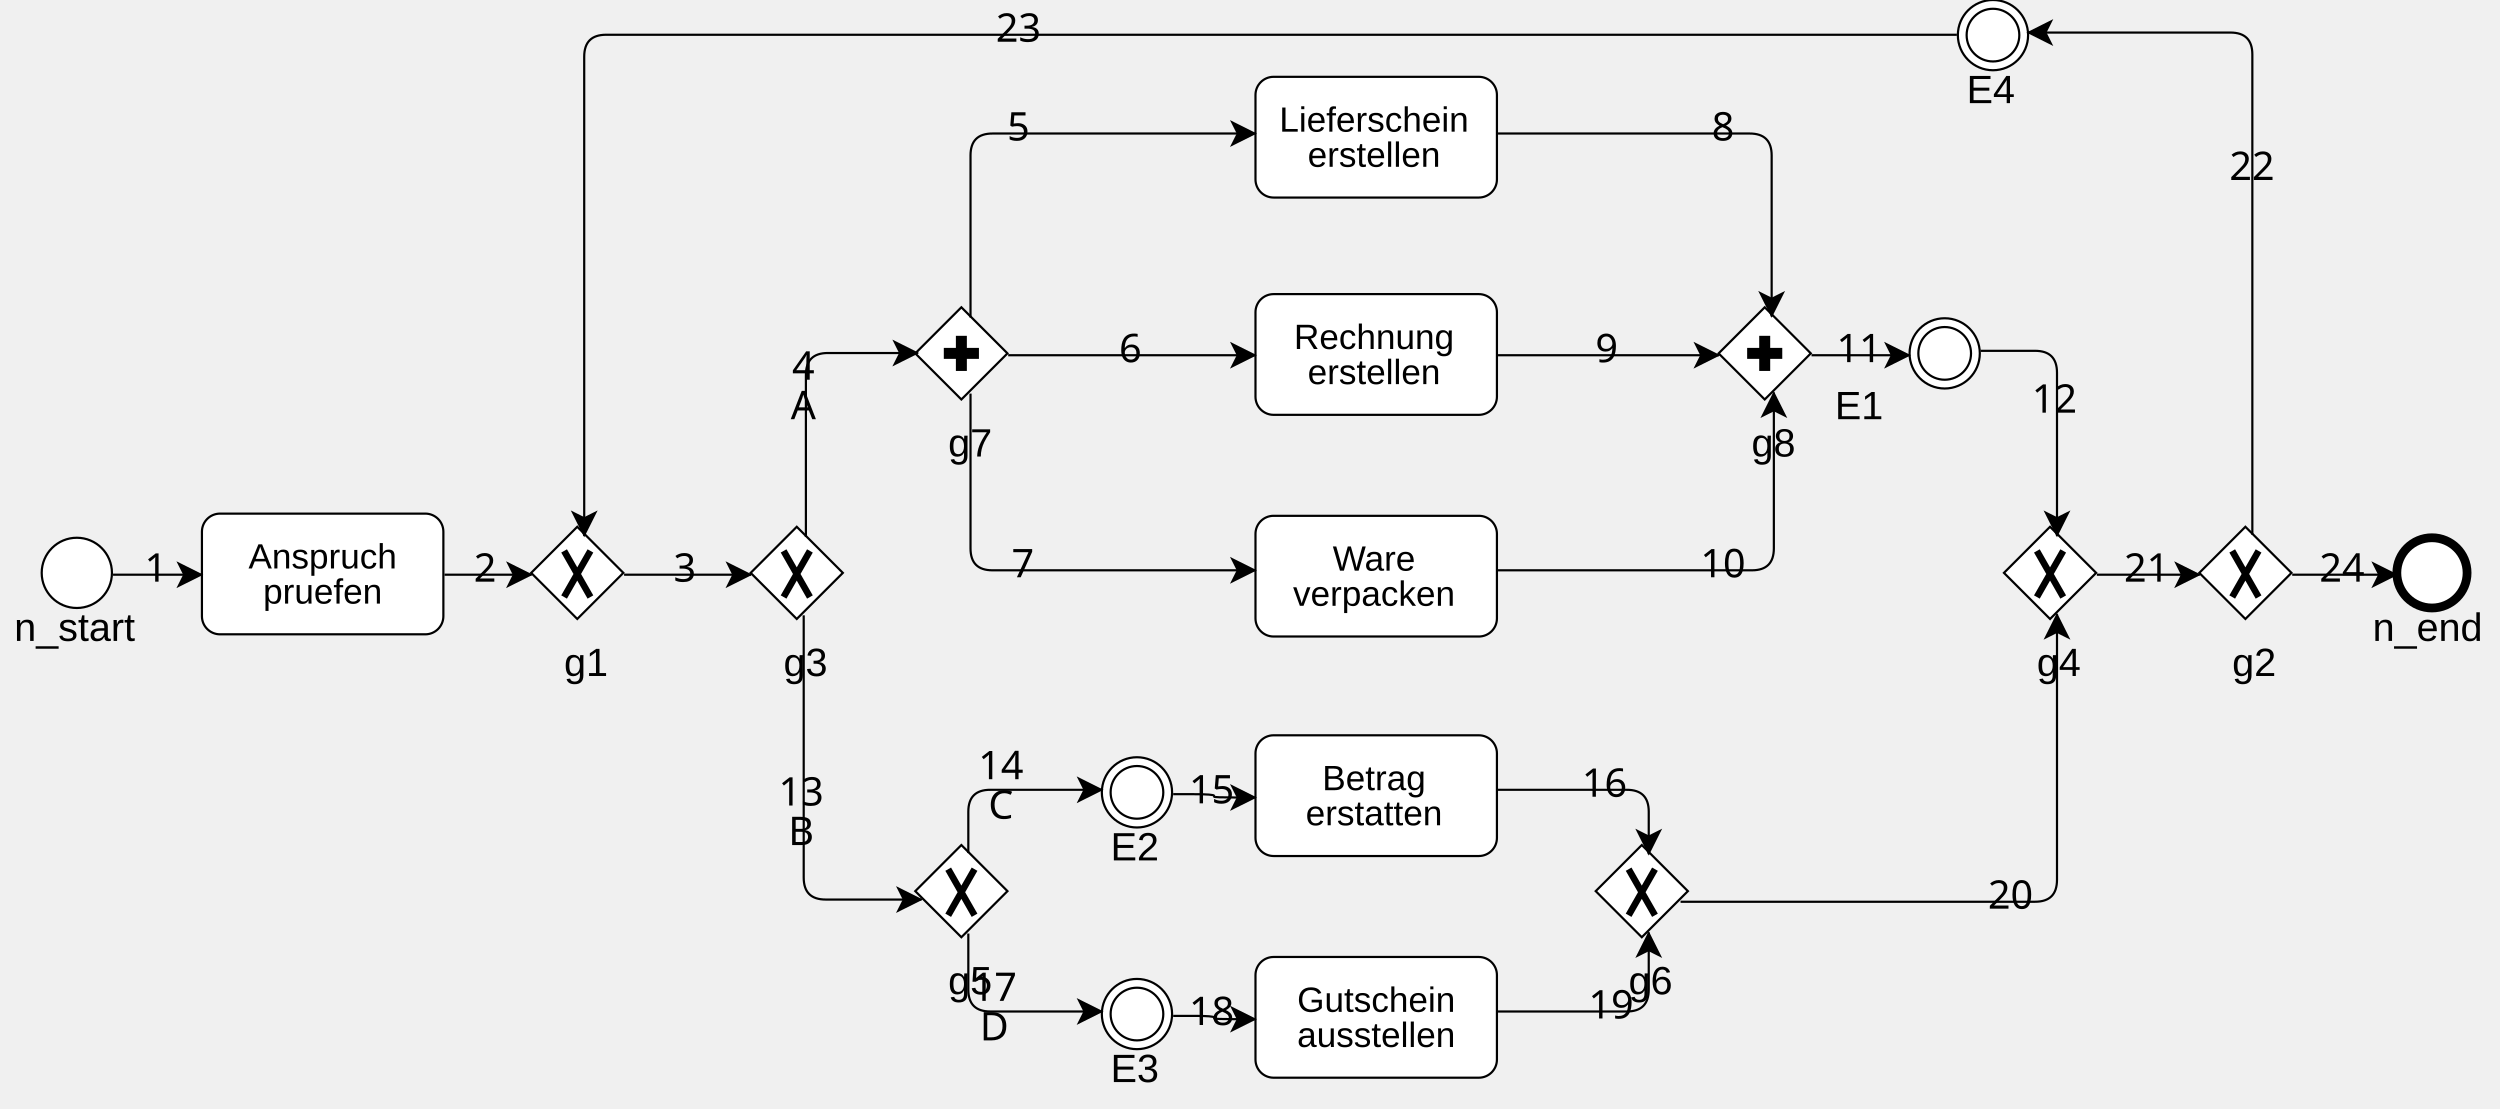
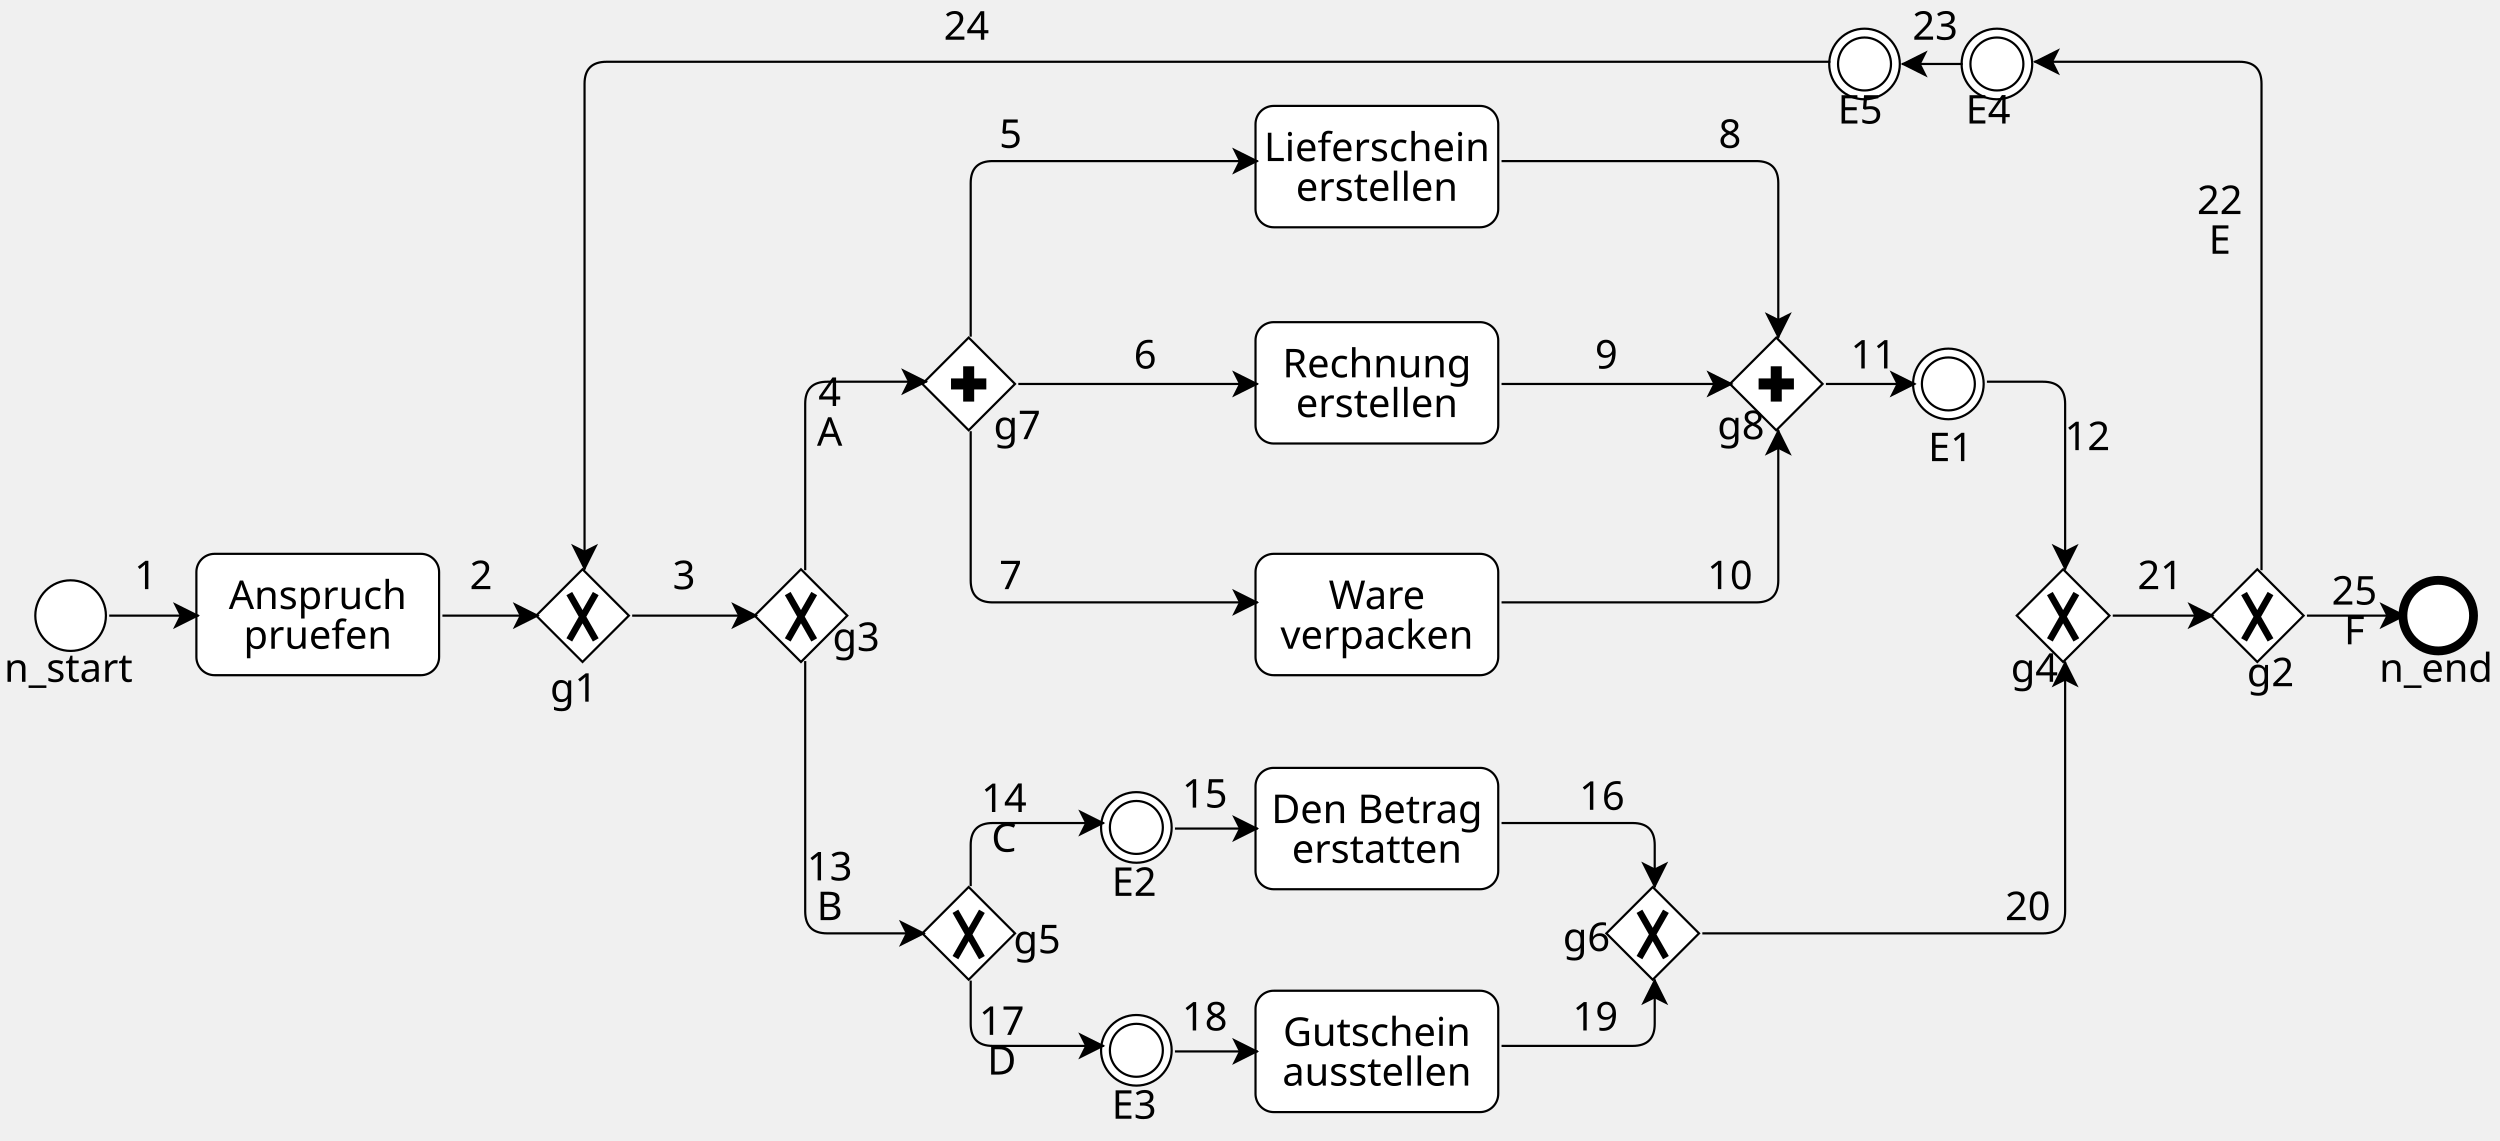
- <svg xmlns="http://www.w3.org/2000/svg" height="505" version="1.1" viewBox="0 0 1139 505" width="1139">
+ <svg xmlns="http://www.w3.org/2000/svg" height="517" version="1.1" viewBox="0 0 1133 517" width="1133">
  <g id="EndEvent_1">
-     <ellipse cx="1108" cy="261" fill="#ffffff" rx="16" ry="16" stroke="#000000" stroke-width="4.0" />
-   </g>
-   <text fill="#000000" font-decoration="none" font-family="Arial,Helvetica" font-size="18" font-weight="normal" text-anchor="middle" x="1106" y="292">n_end</text>
+     <ellipse cx="1105" cy="279" fill="#ffffff" rx="16" ry="16" stroke="#000000" stroke-width="4.0" />
+   </g>
+   <text fill="#000000" font-decoration="none" font-family="Cantarell" font-size="18" font-weight="normal" text-anchor="middle" x="1104" y="309">n_end</text>
  <g id="Task_pruefen">
-     <rect fill="#ffffff" height="55" rx="8.25" ry="8.25" stroke="#000000" stroke-width="1.0" width="110" x="92" y="234" />
-   </g>
-   <text fill="#000000" font-decoration="none" font-family="Arial,Helvetica" font-size="16" font-weight="normal" text-anchor="middle" x="147" y="259">Anspruch</text>
-   <text fill="#000000" font-decoration="none" font-family="Arial,Helvetica" font-size="16" font-weight="normal" text-anchor="middle" x="147" y="275">pruefen</text>
+     <rect fill="#ffffff" height="55" rx="8.25" ry="8.25" stroke="#000000" stroke-width="1.0" width="110" x="89" y="251" />
+   </g>
+   <text fill="#000000" font-decoration="none" font-family="Cantarell" font-size="18" font-weight="normal" text-anchor="middle" x="144" y="276">Anspruch</text>
+   <text fill="#000000" font-decoration="none" font-family="Cantarell" font-size="18" font-weight="normal" text-anchor="middle" x="144" y="294">pruefen</text>
  <g id="g1">
-     <path d="M 263 240 L 284 261 L 263 282 L 242 261 Z" fill="#ffffff" stroke="#000000" stroke-width="1.0" />
-     <path d=" M 269 251 L 257 272 M 257 251 L 269 272" fill="none" stroke="#000000" stroke-width="3.0" />
-   </g>
-   <text fill="#000000" font-decoration="none" font-family="Arial,Helvetica" font-size="18" font-weight="normal" text-anchor="middle" x="267" y="308">g1</text>
+     <path d="M 264 258 L 285 279 L 264 300 L 243 279 Z" fill="#ffffff" stroke="#000000" stroke-width="1.0" />
+     <path d=" M 270 269 L 258 290 M 258 269 L 270 290" fill="none" stroke="#000000" stroke-width="3.0" />
+   </g>
+   <text fill="#000000" font-decoration="none" font-family="Cantarell" font-size="18" font-weight="normal" text-anchor="middle" x="260" y="318">g1</text>
  <g id="g3">
-     <path d="M 363 240 L 384 261 L 363 282 L 342 261 Z" fill="#ffffff" stroke="#000000" stroke-width="1.0" />
-     <path d=" M 369 251 L 357 272 M 357 251 L 369 272" fill="none" stroke="#000000" stroke-width="3.0" />
-   </g>
-   <text fill="#000000" font-decoration="none" font-family="Arial,Helvetica" font-size="18" font-weight="normal" text-anchor="middle" x="367" y="308">g3</text>
+     <path d="M 363 258 L 384 279 L 363 300 L 342 279 Z" fill="#ffffff" stroke="#000000" stroke-width="1.0" />
+     <path d=" M 369 269 L 357 290 M 357 269 L 369 290" fill="none" stroke="#000000" stroke-width="3.0" />
+   </g>
+   <text fill="#000000" font-decoration="none" font-family="Cantarell" font-size="18" font-weight="normal" text-anchor="middle" x="388" y="295">g3</text>
  <g id="g7">
-     <path d="M 438 140 L 459 161 L 438 182 L 417 161 Z" fill="#ffffff" stroke="#000000" stroke-width="1.0" />
-     <path d=" M 430 161 L 446 161 M 438 153 L 438 169" fill="none" stroke="#000000" stroke-width="5.0" />
-   </g>
-   <text fill="#000000" font-decoration="none" font-family="Arial,Helvetica" font-size="18" font-weight="normal" text-anchor="middle" x="442" y="208">g7</text>
+     <path d="M 439 153 L 460 174 L 439 195 L 418 174 Z" fill="#ffffff" stroke="#000000" stroke-width="1.0" />
+     <path d=" M 431 174 L 447 174 M 439 166 L 439 182" fill="none" stroke="#000000" stroke-width="5.0" />
+   </g>
+   <text fill="#000000" font-decoration="none" font-family="Cantarell" font-size="18" font-weight="normal" text-anchor="middle" x="461" y="199">g7</text>
  <g id="g8">
-     <path d="M 804 140 L 825 161 L 804 182 L 783 161 Z" fill="#ffffff" stroke="#000000" stroke-width="1.0" />
-     <path d=" M 796 161 L 812 161 M 804 153 L 804 169" fill="none" stroke="#000000" stroke-width="5.0" />
-   </g>
-   <text fill="#000000" font-decoration="none" font-family="Arial,Helvetica" font-size="18" font-weight="normal" text-anchor="middle" x="808" y="208">g8</text>
+     <path d="M 805 153 L 826 174 L 805 195 L 784 174 Z" fill="#ffffff" stroke="#000000" stroke-width="1.0" />
+     <path d=" M 797 174 L 813 174 M 805 166 L 805 182" fill="none" stroke="#000000" stroke-width="5.0" />
+   </g>
+   <text fill="#000000" font-decoration="none" font-family="Cantarell" font-size="18" font-weight="normal" text-anchor="middle" x="789" y="199">g8</text>
  <g id="g5">
-     <path d="M 438 385 L 459 406 L 438 427 L 417 406 Z" fill="#ffffff" stroke="#000000" stroke-width="1.0" />
-     <path d=" M 444 396 L 432 417 M 432 396 L 444 417" fill="none" stroke="#000000" stroke-width="3.0" />
-   </g>
-   <text fill="#000000" font-decoration="none" font-family="Arial,Helvetica" font-size="18" font-weight="normal" text-anchor="middle" x="442" y="453">g5</text>
+     <path d="M 439 402 L 460 423 L 439 444 L 418 423 Z" fill="#ffffff" stroke="#000000" stroke-width="1.0" />
+     <path d=" M 445 413 L 433 434 M 433 413 L 445 434" fill="none" stroke="#000000" stroke-width="3.0" />
+   </g>
+   <text fill="#000000" font-decoration="none" font-family="Cantarell" font-size="18" font-weight="normal" text-anchor="middle" x="470" y="432">g5</text>
  <g id="g6">
-     <path d="M 748 385 L 769 406 L 748 427 L 727 406 Z" fill="#ffffff" stroke="#000000" stroke-width="1.0" />
-     <path d=" M 754 396 L 742 417 M 742 396 L 754 417" fill="none" stroke="#000000" stroke-width="3.0" />
-   </g>
-   <text fill="#000000" font-decoration="none" font-family="Arial,Helvetica" font-size="18" font-weight="normal" text-anchor="middle" x="752" y="453">g6</text>
+     <path d="M 749 402 L 770 423 L 749 444 L 728 423 Z" fill="#ffffff" stroke="#000000" stroke-width="1.0" />
+     <path d=" M 755 413 L 743 434 M 743 413 L 755 434" fill="none" stroke="#000000" stroke-width="3.0" />
+   </g>
+   <text fill="#000000" font-decoration="none" font-family="Cantarell" font-size="18" font-weight="normal" text-anchor="middle" x="719" y="431">g6</text>
  <g id="g4">
-     <path d="M 934 240 L 955 261 L 934 282 L 913 261 Z" fill="#ffffff" stroke="#000000" stroke-width="1.0" />
-     <path d=" M 940 251 L 928 272 M 928 251 L 940 272" fill="none" stroke="#000000" stroke-width="3.0" />
-   </g>
-   <text fill="#000000" font-decoration="none" font-family="Arial,Helvetica" font-size="18" font-weight="normal" text-anchor="middle" x="938" y="308">g4</text>
+     <path d="M 935 258 L 956 279 L 935 300 L 914 279 Z" fill="#ffffff" stroke="#000000" stroke-width="1.0" />
+     <path d=" M 941 269 L 929 290 M 929 269 L 941 290" fill="none" stroke="#000000" stroke-width="3.0" />
+   </g>
+   <text fill="#000000" font-decoration="none" font-family="Cantarell" font-size="18" font-weight="normal" text-anchor="middle" x="922" y="309">g4</text>
  <g id="g2">
-     <path d="M 1023 240 L 1044 261 L 1023 282 L 1002 261 Z" fill="#ffffff" stroke="#000000" stroke-width="1.0" />
-     <path d=" M 1029 251 L 1017 272 M 1017 251 L 1029 272" fill="none" stroke="#000000" stroke-width="3.0" />
-   </g>
-   <text fill="#000000" font-decoration="none" font-family="Arial,Helvetica" font-size="18" font-weight="normal" text-anchor="middle" x="1027" y="308">g2</text>
+     <path d="M 1023 258 L 1044 279 L 1023 300 L 1002 279 Z" fill="#ffffff" stroke="#000000" stroke-width="1.0" />
+     <path d=" M 1029 269 L 1017 290 M 1017 269 L 1029 290" fill="none" stroke="#000000" stroke-width="3.0" />
+   </g>
+   <text fill="#000000" font-decoration="none" font-family="Cantarell" font-size="18" font-weight="normal" text-anchor="middle" x="1029" y="311">g2</text>
  <g id="Task_lieferschein">
-     <rect fill="#ffffff" height="55" rx="8.25" ry="8.25" stroke="#000000" stroke-width="1.0" width="110" x="572" y="35" />
-   </g>
-   <text fill="#000000" font-decoration="none" font-family="Arial,Helvetica" font-size="16" font-weight="normal" text-anchor="middle" x="626" y="60">Lieferschein</text>
-   <text fill="#000000" font-decoration="none" font-family="Arial,Helvetica" font-size="16" font-weight="normal" text-anchor="middle" x="626" y="76">erstellen</text>
+     <rect fill="#ffffff" height="55" rx="8.25" ry="8.25" stroke="#000000" stroke-width="1.0" width="110" x="569" y="48" />
+   </g>
+   <text fill="#000000" font-decoration="none" font-family="Cantarell" font-size="18" font-weight="normal" text-anchor="middle" x="624" y="73">Lieferschein</text>
+   <text fill="#000000" font-decoration="none" font-family="Cantarell" font-size="18" font-weight="normal" text-anchor="middle" x="624" y="91">erstellen</text>
  <g id="Task_rechnung">
-     <rect fill="#ffffff" height="55" rx="8.25" ry="8.25" stroke="#000000" stroke-width="1.0" width="110" x="572" y="134" />
-   </g>
-   <text fill="#000000" font-decoration="none" font-family="Arial,Helvetica" font-size="16" font-weight="normal" text-anchor="middle" x="626" y="159">Rechnung</text>
-   <text fill="#000000" font-decoration="none" font-family="Arial,Helvetica" font-size="16" font-weight="normal" text-anchor="middle" x="626" y="175">erstellen</text>
+     <rect fill="#ffffff" height="55" rx="8.25" ry="8.25" stroke="#000000" stroke-width="1.0" width="110" x="569" y="146" />
+   </g>
+   <text fill="#000000" font-decoration="none" font-family="Cantarell" font-size="18" font-weight="normal" text-anchor="middle" x="624" y="171">Rechnung</text>
+   <text fill="#000000" font-decoration="none" font-family="Cantarell" font-size="18" font-weight="normal" text-anchor="middle" x="624" y="189">erstellen</text>
  <g id="Task_verpacken">
-     <rect fill="#ffffff" height="55" rx="8.25" ry="8.25" stroke="#000000" stroke-width="1.0" width="110" x="572" y="235" />
-   </g>
-   <text fill="#000000" font-decoration="none" font-family="Arial,Helvetica" font-size="16" font-weight="normal" text-anchor="middle" x="626" y="260">Ware</text>
-   <text fill="#000000" font-decoration="none" font-family="Arial,Helvetica" font-size="16" font-weight="normal" text-anchor="middle" x="626" y="276">verpacken</text>
+     <rect fill="#ffffff" height="55" rx="8.25" ry="8.25" stroke="#000000" stroke-width="1.0" width="110" x="569" y="251" />
+   </g>
+   <text fill="#000000" font-decoration="none" font-family="Cantarell" font-size="18" font-weight="normal" text-anchor="middle" x="624" y="276">Ware</text>
+   <text fill="#000000" font-decoration="none" font-family="Cantarell" font-size="18" font-weight="normal" text-anchor="middle" x="624" y="294">verpacken</text>
  <g id="E1">
-     <ellipse cx="886" cy="161" fill="#ffffff" rx="16" ry="16" stroke="#000000" stroke-width="1.0" />
-     <ellipse cx="886" cy="161" fill="none" rx="12" ry="12" stroke="#000000" stroke-width="1.0" />
-   </g>
-   <text fill="#000000" font-decoration="none" font-family="Arial,Helvetica" font-size="18" font-weight="normal" text-anchor="middle" x="847" y="191">E1</text>
+     <ellipse cx="883" cy="174" fill="#ffffff" rx="16" ry="16" stroke="#000000" stroke-width="1.0" />
+     <ellipse cx="883" cy="174" fill="none" rx="12" ry="12" stroke="#000000" stroke-width="1.0" />
+   </g>
+   <text fill="#000000" font-decoration="none" font-family="Cantarell" font-size="18" font-weight="normal" text-anchor="middle" x="884" y="209">E1</text>
  <g id="E2">
-     <ellipse cx="518" cy="361" fill="#ffffff" rx="16" ry="16" stroke="#000000" stroke-width="1.0" />
-     <ellipse cx="518" cy="361" fill="none" rx="12" ry="12" stroke="#000000" stroke-width="1.0" />
-   </g>
-   <text fill="#000000" font-decoration="none" font-family="Arial,Helvetica" font-size="18" font-weight="normal" text-anchor="middle" x="517" y="392">E2</text>
+     <ellipse cx="515" cy="375" fill="#ffffff" rx="16" ry="16" stroke="#000000" stroke-width="1.0" />
+     <ellipse cx="515" cy="375" fill="none" rx="12" ry="12" stroke="#000000" stroke-width="1.0" />
+   </g>
+   <text fill="#000000" font-decoration="none" font-family="Cantarell" font-size="18" font-weight="normal" text-anchor="middle" x="514" y="406">E2</text>
  <g id="E3">
-     <ellipse cx="518" cy="462" fill="#ffffff" rx="16" ry="16" stroke="#000000" stroke-width="1.0" />
-     <ellipse cx="518" cy="462" fill="none" rx="12" ry="12" stroke="#000000" stroke-width="1.0" />
-   </g>
-   <text fill="#000000" font-decoration="none" font-family="Arial,Helvetica" font-size="18" font-weight="normal" text-anchor="middle" x="517" y="493">E3</text>
+     <ellipse cx="515" cy="476" fill="#ffffff" rx="16" ry="16" stroke="#000000" stroke-width="1.0" />
+     <ellipse cx="515" cy="476" fill="none" rx="12" ry="12" stroke="#000000" stroke-width="1.0" />
+   </g>
+   <text fill="#000000" font-decoration="none" font-family="Cantarell" font-size="18" font-weight="normal" text-anchor="middle" x="514" y="507">E3</text>
  <g id="Task_erstattung">
-     <rect fill="#ffffff" height="55" rx="8.25" ry="8.25" stroke="#000000" stroke-width="1.0" width="110" x="572" y="335" />
-   </g>
-   <text fill="#000000" font-decoration="none" font-family="Arial,Helvetica" font-size="16" font-weight="normal" text-anchor="middle" x="626" y="360">Betrag</text>
-   <text fill="#000000" font-decoration="none" font-family="Arial,Helvetica" font-size="16" font-weight="normal" text-anchor="middle" x="626" y="376">erstatten</text>
+     <rect fill="#ffffff" height="55" rx="8.25" ry="8.25" stroke="#000000" stroke-width="1.0" width="110" x="569" y="348" />
+   </g>
+   <text fill="#000000" font-decoration="none" font-family="Cantarell" font-size="18" font-weight="normal" text-anchor="middle" x="624" y="373">Den Betrag</text>
+   <text fill="#000000" font-decoration="none" font-family="Cantarell" font-size="18" font-weight="normal" text-anchor="middle" x="624" y="391">erstatten</text>
  <g id="Task_gutschein">
-     <rect fill="#ffffff" height="55" rx="8.25" ry="8.25" stroke="#000000" stroke-width="1.0" width="110" x="572" y="436" />
-   </g>
-   <text fill="#000000" font-decoration="none" font-family="Arial,Helvetica" font-size="16" font-weight="normal" text-anchor="middle" x="627" y="461">Gutschein</text>
-   <text fill="#000000" font-decoration="none" font-family="Arial,Helvetica" font-size="16" font-weight="normal" text-anchor="middle" x="627" y="477">ausstellen</text>
+     <rect fill="#ffffff" height="55" rx="8.25" ry="8.25" stroke="#000000" stroke-width="1.0" width="110" x="569" y="449" />
+   </g>
+   <text fill="#000000" font-decoration="none" font-family="Cantarell" font-size="18" font-weight="normal" text-anchor="middle" x="624" y="474">Gutschein</text>
+   <text fill="#000000" font-decoration="none" font-family="Cantarell" font-size="18" font-weight="normal" text-anchor="middle" x="624" y="492">ausstellen</text>
  <g id="E4">
-     <ellipse cx="908" cy="16" fill="#ffffff" rx="16" ry="16" stroke="#000000" stroke-width="1.0" />
-     <ellipse cx="908" cy="16" fill="none" rx="12" ry="12" stroke="#000000" stroke-width="1.0" />
-   </g>
-   <text fill="#000000" font-decoration="none" font-family="Arial,Helvetica" font-size="18" font-weight="normal" text-anchor="middle" x="907" y="47">E4</text>
+     <ellipse cx="905" cy="29" fill="#ffffff" rx="16" ry="16" stroke="#000000" stroke-width="1.0" />
+     <ellipse cx="905" cy="29" fill="none" rx="12" ry="12" stroke="#000000" stroke-width="1.0" />
+   </g>
+   <text fill="#000000" font-decoration="none" font-family="Cantarell" font-size="18" font-weight="normal" text-anchor="middle" x="901" y="56">E4</text>
+   <g id="E5">
+     <ellipse cx="845" cy="29" fill="#ffffff" rx="16" ry="16" stroke="#000000" stroke-width="1.0" />
+     <ellipse cx="845" cy="29" fill="none" rx="12" ry="12" stroke="#000000" stroke-width="1.0" />
+   </g>
+   <text fill="#000000" font-decoration="none" font-family="Cantarell" font-size="18" font-weight="normal" text-anchor="middle" x="843" y="56">E5</text>
  <g id="StartEvent_1">
-     <ellipse cx="35" cy="261" fill="#ffffff" rx="16" ry="16" stroke="#000000" stroke-width="1.0" />
-   </g>
-   <text fill="#000000" font-decoration="none" font-family="Arial,Helvetica" font-size="18" font-weight="normal" text-anchor="middle" x="34" y="292">n_start</text>
+     <ellipse cx="32" cy="279" fill="#ffffff" rx="16" ry="16" stroke="#000000" stroke-width="1.0" />
+   </g>
+   <text fill="#000000" font-decoration="none" font-family="Cantarell" font-size="18" font-weight="normal" text-anchor="middle" x="31" y="309">n_start</text>
+   <g id="SequenceFlow_25">
+     <path d="M 1089.5 279.0 L 1079.5 284.0 L 1082.0 279.0 L 1079.5 274.0 z" fill="#000000" stroke="#000000" stroke-width="1.0" />
+     <path d="M 1045.5 279.0 L 1057.417 279.0 Q 1067.417 279.0 1067.417 279.0 L 1067.417 279.0 L 1090.0 279.0" fill="none" stroke="#000000" stroke-width="1.0" />
+   </g>
+   <text fill="#000000" font-decoration="none" font-family="Cantarell" font-size="18" font-weight="normal" text-anchor="middle" x="1067" y="274">25</text>
+   <text fill="#000000" font-decoration="none" font-family="Cantarell" font-size="18" font-weight="normal" text-anchor="middle" x="1067" y="292">F</text>
  <g id="SequenceFlow_24">
-     <path d="M 1091.501 261.833 L 1081.501 266.833 L 1084.001 261.833 L 1081.501 256.833 z" fill="#000000" stroke="#000000" stroke-width="1.0" />
-     <path d="M 1044.333 261.833 L 1058.167 261.833 Q 1068.167 261.833 1068.167 261.833 L 1068.167 261.833 L 1092.001 261.833" fill="none" stroke="#000000" stroke-width="1.0" />
-   </g>
-   <text fill="#000000" font-decoration="none" font-family="Cantarell" font-size="18" font-weight="normal" text-anchor="middle" x="1067" y="265">24</text>
+     <path d="M 264.917 257.583 L 259.917 247.583 L 264.917 250.083 L 269.917 247.583 z" fill="#000000" stroke="#000000" stroke-width="1.0" />
+     <path d="M 829.531 28.0 L 274.917 28.0 Q 264.917 28.0 264.917 38.0 L 264.917 258.083" fill="none" stroke="#000000" stroke-width="1.0" />
+   </g>
+   <text fill="#000000" font-decoration="none" font-family="Cantarell" font-size="18" font-weight="normal" text-anchor="middle" x="438" y="18">24</text>
  <g id="SequenceFlow_23">
-     <path d="M 266.167 243.667 L 261.167 233.667 L 266.167 236.167 L 271.167 233.667 z" fill="#000000" stroke="#000000" stroke-width="1.0" />
-     <path d="M 891.543 15.833 L 276.167 15.833 Q 266.167 15.833 266.167 25.833 L 266.167 244.167" fill="none" stroke="#000000" stroke-width="1.0" />
-   </g>
-   <text fill="#000000" font-decoration="none" font-family="Cantarell" font-size="18" font-weight="normal" text-anchor="middle" x="464" y="19">23</text>
+     <path d="M 862.5 29.0 L 872.5 24.0 L 870.0 29.0 L 872.5 34.0 z" fill="#000000" stroke="#000000" stroke-width="1.0" />
+     <path d="M 889.5 29.0 L 882.708 29.0 Q 875.917 29.0 875.917 29.0 L 875.917 29.0 L 862.0 29.0" fill="none" stroke="#000000" stroke-width="1.0" />
+   </g>
+   <text fill="#000000" font-decoration="none" font-family="Cantarell" font-size="18" font-weight="normal" text-anchor="middle" x="877" y="18">23</text>
  <g id="SequenceFlow_22">
-     <path d="M 924.353 14.833 L 934.353 9.833 L 931.853 14.833 L 934.353 19.833 z" fill="#000000" stroke="#000000" stroke-width="1.0" />
-     <path d="M 1026.167 243.667 L 1026.167 24.833 Q 1026.167 14.833 1016.167 14.833 L 923.853 14.833" fill="none" stroke="#000000" stroke-width="1.0" />
-   </g>
-   <text fill="#000000" font-decoration="none" font-family="Cantarell" font-size="18" font-weight="normal" text-anchor="middle" x="1026" y="82">22</text>
+     <path d="M 922.469 28.0 L 932.469 23.0 L 929.969 28.0 L 932.469 33.0 z" fill="#000000" stroke="#000000" stroke-width="1.0" />
+     <path d="M 1024.917 258.417 L 1024.917 38.0 Q 1024.917 28.0 1014.917 28.0 L 921.969 28.0" fill="none" stroke="#000000" stroke-width="1.0" />
+   </g>
+   <text fill="#000000" font-decoration="none" font-family="Cantarell" font-size="18" font-weight="normal" text-anchor="middle" x="1006" y="97">22</text>
+   <text fill="#000000" font-decoration="none" font-family="Cantarell" font-size="18" font-weight="normal" text-anchor="middle" x="1006" y="115">E</text>
  <g id="SequenceFlow_21">
-     <path d="M 1001.667 261.833 L 991.667 266.833 L 994.167 261.833 L 991.667 256.833 z" fill="#000000" stroke="#000000" stroke-width="1.0" />
-     <path d="M 955.333 261.833 L 968.667 261.833 Q 978.667 261.833 978.667 261.833 L 978.667 261.833 L 1002.167 261.833" fill="none" stroke="#000000" stroke-width="1.0" />
-   </g>
-   <text fill="#000000" font-decoration="none" font-family="Cantarell" font-size="18" font-weight="normal" text-anchor="middle" x="978" y="265">21</text>
+     <path d="M 1002.5 279.0 L 992.5 284.0 L 995.0 279.0 L 992.5 274.0 z" fill="#000000" stroke="#000000" stroke-width="1.0" />
+     <path d="M 957.5 279.0 L 969.917 279.0 Q 979.917 279.0 979.917 279.0 L 979.917 279.0 L 1003.0 279.0" fill="none" stroke="#000000" stroke-width="1.0" />
+   </g>
+   <text fill="#000000" font-decoration="none" font-family="Cantarell" font-size="18" font-weight="normal" text-anchor="middle" x="979" y="267">21</text>
  <g id="SequenceFlow_20">
-     <path d="M 937.167 280.333 L 942.167 290.333 L 937.167 287.833 L 932.167 290.333 z" fill="#000000" stroke="#000000" stroke-width="1.0" />
-     <path d="M 765.667 410.833 L 927.167 410.833 Q 937.167 410.833 937.167 400.833 L 937.167 279.833" fill="none" stroke="#000000" stroke-width="1.0" />
-   </g>
-   <text fill="#000000" font-decoration="none" font-family="Cantarell" font-size="18" font-weight="normal" text-anchor="middle" x="916" y="414">20</text>
+     <path d="M 935.917 300.417 L 940.917 310.417 L 935.917 307.917 L 930.917 310.417 z" fill="#000000" stroke="#000000" stroke-width="1.0" />
+     <path d="M 771.5 423.0 L 925.917 423.0 Q 935.917 423.0 935.917 413.0 L 935.917 299.917" fill="none" stroke="#000000" stroke-width="1.0" />
+   </g>
+   <text fill="#000000" font-decoration="none" font-family="Cantarell" font-size="18" font-weight="normal" text-anchor="middle" x="919" y="417">20</text>
  <g id="SequenceFlow_19">
-     <path d="M 751.167 425.333 L 756.167 435.333 L 751.167 432.833 L 746.167 435.333 z" fill="#000000" stroke="#000000" stroke-width="1.0" />
-     <path d="M 682.5 460.833 L 741.167 460.833 Q 751.167 460.833 751.167 450.833 L 751.167 424.833" fill="none" stroke="#000000" stroke-width="1.0" />
-   </g>
-   <text fill="#000000" font-decoration="none" font-family="Cantarell" font-size="18" font-weight="normal" text-anchor="middle" x="734" y="464">19</text>
+     <path d="M 749.917 444.417 L 754.917 454.417 L 749.917 451.917 L 744.917 454.417 z" fill="#000000" stroke="#000000" stroke-width="1.0" />
+     <path d="M 680.5 474.0 L 739.917 474.0 Q 749.917 474.0 749.917 464.0 L 749.917 443.917" fill="none" stroke="#000000" stroke-width="1.0" />
+   </g>
+   <text fill="#000000" font-decoration="none" font-family="Cantarell" font-size="18" font-weight="normal" text-anchor="middle" x="723" y="467">19</text>
  <g id="SequenceFlow_18">
-     <path d="M 571.5 464.333 L 561.5 469.333 L 564.0 464.333 L 561.5 459.333 z" fill="#000000" stroke="#000000" stroke-width="1.0" />
-     <path d="M 534.499 462.833 L 543.833 462.833 Q 553.167 462.833 553.167 463.583 L 553.167 463.958 Q 553.167 464.333 562.583 464.333 L 572.0 464.333" fill="none" stroke="#000000" stroke-width="1.0" />
-   </g>
-   <text fill="#000000" font-decoration="none" font-family="Cantarell" font-size="18" font-weight="normal" text-anchor="middle" x="552" y="467">18</text>
+     <path d="M 569.5 476.5 L 559.5 481.5 L 562.0 476.5 L 559.5 471.5 z" fill="#000000" stroke="#000000" stroke-width="1.0" />
+     <path d="M 532.492 476.5 L 541.704 476.5 Q 550.917 476.5 550.917 476.5 L 550.917 476.5 L 570.0 476.5" fill="none" stroke="#000000" stroke-width="1.0" />
+   </g>
+   <text fill="#000000" font-decoration="none" font-family="Cantarell" font-size="18" font-weight="normal" text-anchor="middle" x="546" y="467">18</text>
  <g id="SequenceFlow_17">
-     <path d="M 501.647 460.833 L 491.647 465.833 L 494.147 460.833 L 491.647 455.833 z" fill="#000000" stroke="#000000" stroke-width="1.0" />
-     <path d="M 441.167 425.333 L 441.167 450.833 Q 441.167 460.833 451.167 460.833 L 502.147 460.833" fill="none" stroke="#000000" stroke-width="1.0" />
-   </g>
-   <text fill="#000000" font-decoration="none" font-family="Cantarell" font-size="18" font-weight="normal" text-anchor="middle" x="453" y="456">17</text>
-   <text fill="#000000" font-decoration="none" font-family="Cantarell" font-size="18" font-weight="normal" text-anchor="middle" x="453" y="474">D</text>
+     <path d="M 499.784 474.0 L 489.784 479.0 L 492.284 474.0 L 489.784 469.0 z" fill="#000000" stroke="#000000" stroke-width="1.0" />
+     <path d="M 439.917 444.417 L 439.917 464.0 Q 439.917 474.0 449.917 474.0 L 500.284 474.0" fill="none" stroke="#000000" stroke-width="1.0" />
+   </g>
+   <text fill="#000000" font-decoration="none" font-family="Cantarell" font-size="18" font-weight="normal" text-anchor="middle" x="454" y="469">17</text>
+   <text fill="#000000" font-decoration="none" font-family="Cantarell" font-size="18" font-weight="normal" text-anchor="middle" x="454" y="487">D</text>
  <g id="SequenceFlow_16">
-     <path d="M 751.167 388.667 L 746.167 378.667 L 751.167 381.167 L 756.167 378.667 z" fill="#000000" stroke="#000000" stroke-width="1.0" />
-     <path d="M 682.5 359.833 L 741.167 359.833 Q 751.167 359.833 751.167 369.833 L 751.167 389.167" fill="none" stroke="#000000" stroke-width="1.0" />
-   </g>
-   <text fill="#000000" font-decoration="none" font-family="Cantarell" font-size="18" font-weight="normal" text-anchor="middle" x="731" y="363">16</text>
+     <path d="M 749.917 401.583 L 744.917 391.583 L 749.917 394.083 L 754.917 391.583 z" fill="#000000" stroke="#000000" stroke-width="1.0" />
+     <path d="M 680.5 373.0 L 739.917 373.0 Q 749.917 373.0 749.917 383.0 L 749.917 402.083" fill="none" stroke="#000000" stroke-width="1.0" />
+   </g>
+   <text fill="#000000" font-decoration="none" font-family="Cantarell" font-size="18" font-weight="normal" text-anchor="middle" x="726" y="367">16</text>
  <g id="SequenceFlow_15">
-     <path d="M 571.5 363.333 L 561.5 368.333 L 564.0 363.333 L 561.5 358.333 z" fill="#000000" stroke="#000000" stroke-width="1.0" />
-     <path d="M 534.499 361.833 L 543.833 361.833 Q 553.167 361.833 553.167 362.583 L 553.167 362.958 Q 553.167 363.333 562.583 363.333 L 572.0 363.333" fill="none" stroke="#000000" stroke-width="1.0" />
-   </g>
-   <text fill="#000000" font-decoration="none" font-family="Cantarell" font-size="18" font-weight="normal" text-anchor="middle" x="552" y="366">15</text>
+     <path d="M 569.5 375.5 L 559.5 380.5 L 562.0 375.5 L 559.5 370.5 z" fill="#000000" stroke="#000000" stroke-width="1.0" />
+     <path d="M 532.492 375.5 L 541.704 375.5 Q 550.917 375.5 550.917 375.5 L 550.917 375.5 L 570.0 375.5" fill="none" stroke="#000000" stroke-width="1.0" />
+   </g>
+   <text fill="#000000" font-decoration="none" font-family="Cantarell" font-size="18" font-weight="normal" text-anchor="middle" x="546" y="366">15</text>
  <g id="SequenceFlow_14">
-     <path d="M 501.647 359.833 L 491.647 364.833 L 494.147 359.833 L 491.647 354.833 z" fill="#000000" stroke="#000000" stroke-width="1.0" />
-     <path d="M 441.167 388.667 L 441.167 369.833 Q 441.167 359.833 451.167 359.833 L 502.147 359.833" fill="none" stroke="#000000" stroke-width="1.0" />
-   </g>
-   <text fill="#000000" font-decoration="none" font-family="Cantarell" font-size="18" font-weight="normal" text-anchor="middle" x="456" y="355">14</text>
-   <text fill="#000000" font-decoration="none" font-family="Cantarell" font-size="18" font-weight="normal" text-anchor="middle" x="456" y="373">C</text>
+     <path d="M 499.784 373.0 L 489.784 378.0 L 492.284 373.0 L 489.784 368.0 z" fill="#000000" stroke="#000000" stroke-width="1.0" />
+     <path d="M 439.917 401.583 L 439.917 383.0 Q 439.917 373.0 449.917 373.0 L 500.284 373.0" fill="none" stroke="#000000" stroke-width="1.0" />
+   </g>
+   <text fill="#000000" font-decoration="none" font-family="Cantarell" font-size="18" font-weight="normal" text-anchor="middle" x="455" y="368">14</text>
+   <text fill="#000000" font-decoration="none" font-family="Cantarell" font-size="18" font-weight="normal" text-anchor="middle" x="455" y="386">C</text>
  <g id="SequenceFlow_13">
-     <path d="M 419.333 409.833 L 409.333 414.833 L 411.833 409.833 L 409.333 404.833 z" fill="#000000" stroke="#000000" stroke-width="1.0" />
-     <path d="M 366.167 280.333 L 366.167 399.833 Q 366.167 409.833 376.167 409.833 L 419.833 409.833" fill="none" stroke="#000000" stroke-width="1.0" />
-   </g>
-   <text fill="#000000" font-decoration="none" font-family="Cantarell" font-size="18" font-weight="normal" text-anchor="middle" x="365" y="367">13</text>
-   <text fill="#000000" font-decoration="none" font-family="Cantarell" font-size="18" font-weight="normal" text-anchor="middle" x="365" y="385">B</text>
+     <path d="M 418.5 423.0 L 408.5 428.0 L 411.0 423.0 L 408.5 418.0 z" fill="#000000" stroke="#000000" stroke-width="1.0" />
+     <path d="M 364.917 299.583 L 364.917 413.0 Q 364.917 423.0 374.917 423.0 L 419.0 423.0" fill="none" stroke="#000000" stroke-width="1.0" />
+   </g>
+   <text fill="#000000" font-decoration="none" font-family="Cantarell" font-size="18" font-weight="normal" text-anchor="middle" x="376" y="399">13</text>
+   <text fill="#000000" font-decoration="none" font-family="Cantarell" font-size="18" font-weight="normal" text-anchor="middle" x="376" y="417">B</text>
  <g id="SequenceFlow_12">
-     <path d="M 937.167 243.667 L 932.167 233.667 L 937.167 236.167 L 942.167 233.667 z" fill="#000000" stroke="#000000" stroke-width="1.0" />
-     <path d="M 902.353 159.833 L 927.167 159.833 Q 937.167 159.833 937.167 169.833 L 937.167 244.167" fill="none" stroke="#000000" stroke-width="1.0" />
-   </g>
-   <text fill="#000000" font-decoration="none" font-family="Cantarell" font-size="18" font-weight="normal" text-anchor="middle" x="936" y="188">12</text>
+     <path d="M 935.917 257.583 L 930.917 247.583 L 935.917 250.083 L 940.917 247.583 z" fill="#000000" stroke="#000000" stroke-width="1.0" />
+     <path d="M 900.469 173.0 L 925.917 173.0 Q 935.917 173.0 935.917 183.0 L 935.917 258.083" fill="none" stroke="#000000" stroke-width="1.0" />
+   </g>
+   <text fill="#000000" font-decoration="none" font-family="Cantarell" font-size="18" font-weight="normal" text-anchor="middle" x="946" y="204">12</text>
  <g id="SequenceFlow_11">
-     <path d="M 869.501 161.833 L 859.501 166.833 L 862.001 161.833 L 859.501 156.833 z" fill="#000000" stroke="#000000" stroke-width="1.0" />
-     <path d="M 825.333 161.833 L 837.667 161.833 Q 847.667 161.833 847.667 161.833 L 847.667 161.833 L 870.001 161.833" fill="none" stroke="#000000" stroke-width="1.0" />
-   </g>
-   <text fill="#000000" font-decoration="none" font-family="Cantarell" font-size="18" font-weight="normal" text-anchor="middle" x="847" y="165">11</text>
+     <path d="M 867.5 174.0 L 857.5 179.0 L 860.0 174.0 L 857.5 169.0 z" fill="#000000" stroke="#000000" stroke-width="1.0" />
+     <path d="M 827.5 174.0 L 837.458 174.0 Q 847.417 174.0 847.417 174.0 L 847.417 174.0 L 868.0 174.0" fill="none" stroke="#000000" stroke-width="1.0" />
+   </g>
+   <text fill="#000000" font-decoration="none" font-family="Cantarell" font-size="18" font-weight="normal" text-anchor="middle" x="849" y="167">11</text>
  <g id="SequenceFlow_10">
-     <path d="M 808.167 179.333 L 813.167 189.333 L 808.167 186.833 L 803.167 189.333 z" fill="#000000" stroke="#000000" stroke-width="1.0" />
-     <path d="M 682.5 259.833 L 798.167 259.833 Q 808.167 259.833 808.167 249.833 L 808.167 178.833" fill="none" stroke="#000000" stroke-width="1.0" />
-   </g>
-   <text fill="#000000" font-decoration="none" font-family="Cantarell" font-size="18" font-weight="normal" text-anchor="middle" x="785" y="263">10</text>
+     <path d="M 805.917 195.417 L 810.917 205.417 L 805.917 202.917 L 800.917 205.417 z" fill="#000000" stroke="#000000" stroke-width="1.0" />
+     <path d="M 680.5 273.0 L 795.917 273.0 Q 805.917 273.0 805.917 263.0 L 805.917 194.917" fill="none" stroke="#000000" stroke-width="1.0" />
+   </g>
+   <text fill="#000000" font-decoration="none" font-family="Cantarell" font-size="18" font-weight="normal" text-anchor="middle" x="784" y="267">10</text>
  <g id="SequenceFlow_9">
-     <path d="M 782.667 161.833 L 772.667 166.833 L 775.167 161.833 L 772.667 156.833 z" fill="#000000" stroke="#000000" stroke-width="1.0" />
-     <path d="M 682.5 161.833 L 722.667 161.833 Q 732.667 161.833 732.667 161.833 L 732.667 161.833 L 783.167 161.833" fill="none" stroke="#000000" stroke-width="1.0" />
-   </g>
-   <text fill="#000000" font-decoration="none" font-family="Cantarell" font-size="18" font-weight="normal" text-anchor="middle" x="732" y="165">9</text>
+     <path d="M 784.5 174.0 L 774.5 179.0 L 777.0 174.0 L 774.5 169.0 z" fill="#000000" stroke="#000000" stroke-width="1.0" />
+     <path d="M 680.5 174.0 L 722.417 174.0 Q 732.417 174.0 732.417 174.0 L 732.417 174.0 L 785.0 174.0" fill="none" stroke="#000000" stroke-width="1.0" />
+   </g>
+   <text fill="#000000" font-decoration="none" font-family="Cantarell" font-size="18" font-weight="normal" text-anchor="middle" x="728" y="167">9</text>
  <g id="SequenceFlow_8">
-     <path d="M 807.167 143.667 L 802.167 133.667 L 807.167 136.167 L 812.167 133.667 z" fill="#000000" stroke="#000000" stroke-width="1.0" />
-     <path d="M 682.5 60.833 L 797.167 60.833 Q 807.167 60.833 807.167 70.833 L 807.167 144.167" fill="none" stroke="#000000" stroke-width="1.0" />
-   </g>
-   <text fill="#000000" font-decoration="none" font-family="Cantarell" font-size="18" font-weight="normal" text-anchor="middle" x="785" y="64">8</text>
+     <path d="M 805.917 152.583 L 800.917 142.583 L 805.917 145.083 L 810.917 142.583 z" fill="#000000" stroke="#000000" stroke-width="1.0" />
+     <path d="M 680.5 73.0 L 795.917 73.0 Q 805.917 73.0 805.917 83.0 L 805.917 153.083" fill="none" stroke="#000000" stroke-width="1.0" />
+   </g>
+   <text fill="#000000" font-decoration="none" font-family="Cantarell" font-size="18" font-weight="normal" text-anchor="middle" x="784" y="67">8</text>
  <g id="SequenceFlow_7">
-     <path d="M 571.5 259.833 L 561.5 264.833 L 564.0 259.833 L 561.5 254.833 z" fill="#000000" stroke="#000000" stroke-width="1.0" />
-     <path d="M 442.167 179.333 L 442.167 249.833 Q 442.167 259.833 452.167 259.833 L 572.0 259.833" fill="none" stroke="#000000" stroke-width="1.0" />
-   </g>
-   <text fill="#000000" font-decoration="none" font-family="Cantarell" font-size="18" font-weight="normal" text-anchor="middle" x="466" y="263">7</text>
+     <path d="M 569.5 273.0 L 559.5 278.0 L 562.0 273.0 L 559.5 268.0 z" fill="#000000" stroke="#000000" stroke-width="1.0" />
+     <path d="M 439.917 195.417 L 439.917 263.0 Q 439.917 273.0 449.917 273.0 L 570.0 273.0" fill="none" stroke="#000000" stroke-width="1.0" />
+   </g>
+   <text fill="#000000" font-decoration="none" font-family="Cantarell" font-size="18" font-weight="normal" text-anchor="middle" x="458" y="267">7</text>
  <g id="SequenceFlow_6">
-     <path d="M 571.5 161.833 L 561.5 166.833 L 564.0 161.833 L 561.5 156.833 z" fill="#000000" stroke="#000000" stroke-width="1.0" />
-     <path d="M 459.333 161.833 L 505.667 161.833 Q 515.667 161.833 515.667 161.833 L 515.667 161.833 L 572.0 161.833" fill="none" stroke="#000000" stroke-width="1.0" />
-   </g>
-   <text fill="#000000" font-decoration="none" font-family="Cantarell" font-size="18" font-weight="normal" text-anchor="middle" x="515" y="165">6</text>
+     <path d="M 569.5 174.0 L 559.5 179.0 L 562.0 174.0 L 559.5 169.0 z" fill="#000000" stroke="#000000" stroke-width="1.0" />
+     <path d="M 461.5 174.0 L 505.417 174.0 Q 515.417 174.0 515.417 174.0 L 515.417 174.0 L 570.0 174.0" fill="none" stroke="#000000" stroke-width="1.0" />
+   </g>
+   <text fill="#000000" font-decoration="none" font-family="Cantarell" font-size="18" font-weight="normal" text-anchor="middle" x="519" y="167">6</text>
  <g id="SequenceFlow_5">
-     <path d="M 571.5 60.833 L 561.5 65.833 L 564.0 60.833 L 561.5 55.833 z" fill="#000000" stroke="#000000" stroke-width="1.0" />
-     <path d="M 442.167 144.667 L 442.167 70.833 Q 442.167 60.833 452.167 60.833 L 572.0 60.833" fill="none" stroke="#000000" stroke-width="1.0" />
-   </g>
-   <text fill="#000000" font-decoration="none" font-family="Cantarell" font-size="18" font-weight="normal" text-anchor="middle" x="464" y="64">5</text>
+     <path d="M 569.5 73.0 L 559.5 78.0 L 562.0 73.0 L 559.5 68.0 z" fill="#000000" stroke="#000000" stroke-width="1.0" />
+     <path d="M 439.917 152.583 L 439.917 83.0 Q 439.917 73.0 449.917 73.0 L 570.0 73.0" fill="none" stroke="#000000" stroke-width="1.0" />
+   </g>
+   <text fill="#000000" font-decoration="none" font-family="Cantarell" font-size="18" font-weight="normal" text-anchor="middle" x="458" y="67">5</text>
  <g id="SequenceFlow_4">
-     <path d="M 417.667 160.833 L 407.667 165.833 L 410.167 160.833 L 407.667 155.833 z" fill="#000000" stroke="#000000" stroke-width="1.0" />
-     <path d="M 367.167 244.667 L 367.167 170.833 Q 367.167 160.833 377.167 160.833 L 418.167 160.833" fill="none" stroke="#000000" stroke-width="1.0" />
-   </g>
-   <text fill="#000000" font-decoration="none" font-family="Cantarell" font-size="18" font-weight="normal" text-anchor="middle" x="366" y="173">4</text>
-   <text fill="#000000" font-decoration="none" font-family="Cantarell" font-size="18" font-weight="normal" text-anchor="middle" x="366" y="191">A</text>
+     <path d="M 419.5 173.0 L 409.5 178.0 L 412.0 173.0 L 409.5 168.0 z" fill="#000000" stroke="#000000" stroke-width="1.0" />
+     <path d="M 364.917 258.417 L 364.917 183.0 Q 364.917 173.0 374.917 173.0 L 420.0 173.0" fill="none" stroke="#000000" stroke-width="1.0" />
+   </g>
+   <text fill="#000000" font-decoration="none" font-family="Cantarell" font-size="18" font-weight="normal" text-anchor="middle" x="376" y="184">4</text>
+   <text fill="#000000" font-decoration="none" font-family="Cantarell" font-size="18" font-weight="normal" text-anchor="middle" x="376" y="202">A</text>
  <g id="SequenceFlow_3">
-     <path d="M 341.667 261.833 L 331.667 266.833 L 334.167 261.833 L 331.667 256.833 z" fill="#000000" stroke="#000000" stroke-width="1.0" />
-     <path d="M 284.333 261.833 L 303.167 261.833 Q 313.167 261.833 313.167 261.833 L 313.167 261.833 L 342.167 261.833" fill="none" stroke="#000000" stroke-width="1.0" />
-   </g>
-   <text fill="#000000" font-decoration="none" font-family="Cantarell" font-size="18" font-weight="normal" text-anchor="middle" x="312" y="265">3</text>
+     <path d="M 342.5 279.0 L 332.5 284.0 L 335.0 279.0 L 332.5 274.0 z" fill="#000000" stroke="#000000" stroke-width="1.0" />
+     <path d="M 286.5 279.0 L 304.417 279.0 Q 314.417 279.0 314.417 279.0 L 314.417 279.0 L 343.0 279.0" fill="none" stroke="#000000" stroke-width="1.0" />
+   </g>
+   <text fill="#000000" font-decoration="none" font-family="Cantarell" font-size="18" font-weight="normal" text-anchor="middle" x="310" y="267">3</text>
  <g id="SequenceFlow_2">
-     <path d="M 241.667 261.833 L 231.667 266.833 L 234.167 261.833 L 231.667 256.833 z" fill="#000000" stroke="#000000" stroke-width="1.0" />
-     <path d="M 202.5 261.833 L 212.333 261.833 Q 222.167 261.833 222.167 261.833 L 222.167 261.833 L 242.167 261.833" fill="none" stroke="#000000" stroke-width="1.0" />
-   </g>
-   <text fill="#000000" font-decoration="none" font-family="Cantarell" font-size="18" font-weight="normal" text-anchor="middle" x="221" y="265">2</text>
+     <path d="M 243.5 279.0 L 233.5 284.0 L 236.0 279.0 L 233.5 274.0 z" fill="#000000" stroke="#000000" stroke-width="1.0" />
+     <path d="M 200.5 279.0 L 211.917 279.0 Q 221.917 279.0 221.917 279.0 L 221.917 279.0 L 244.0 279.0" fill="none" stroke="#000000" stroke-width="1.0" />
+   </g>
+   <text fill="#000000" font-decoration="none" font-family="Cantarell" font-size="18" font-weight="normal" text-anchor="middle" x="218" y="267">2</text>
  <g id="SequenceFlow_1">
-     <path d="M 91.5 261.833 L 81.5 266.833 L 84.0 261.833 L 81.5 256.833 z" fill="#000000" stroke="#000000" stroke-width="1.0" />
-     <path d="M 51.499 261.833 L 61.667 261.833 Q 71.667 261.833 71.667 261.833 L 71.667 261.833 L 92.0 261.833" fill="none" stroke="#000000" stroke-width="1.0" />
-   </g>
-   <text fill="#000000" font-decoration="none" font-family="Cantarell" font-size="18" font-weight="normal" text-anchor="middle" x="71" y="265">1</text>
+     <path d="M 89.5 279.0 L 79.5 284.0 L 82.0 279.0 L 79.5 274.0 z" fill="#000000" stroke="#000000" stroke-width="1.0" />
+     <path d="M 49.5 279.0 L 59.458 279.0 Q 69.417 279.0 69.417 279.0 L 69.417 279.0 L 90.0 279.0" fill="none" stroke="#000000" stroke-width="1.0" />
+   </g>
+   <text fill="#000000" font-decoration="none" font-family="Cantarell" font-size="18" font-weight="normal" text-anchor="middle" x="66" y="267">1</text>
</svg>
